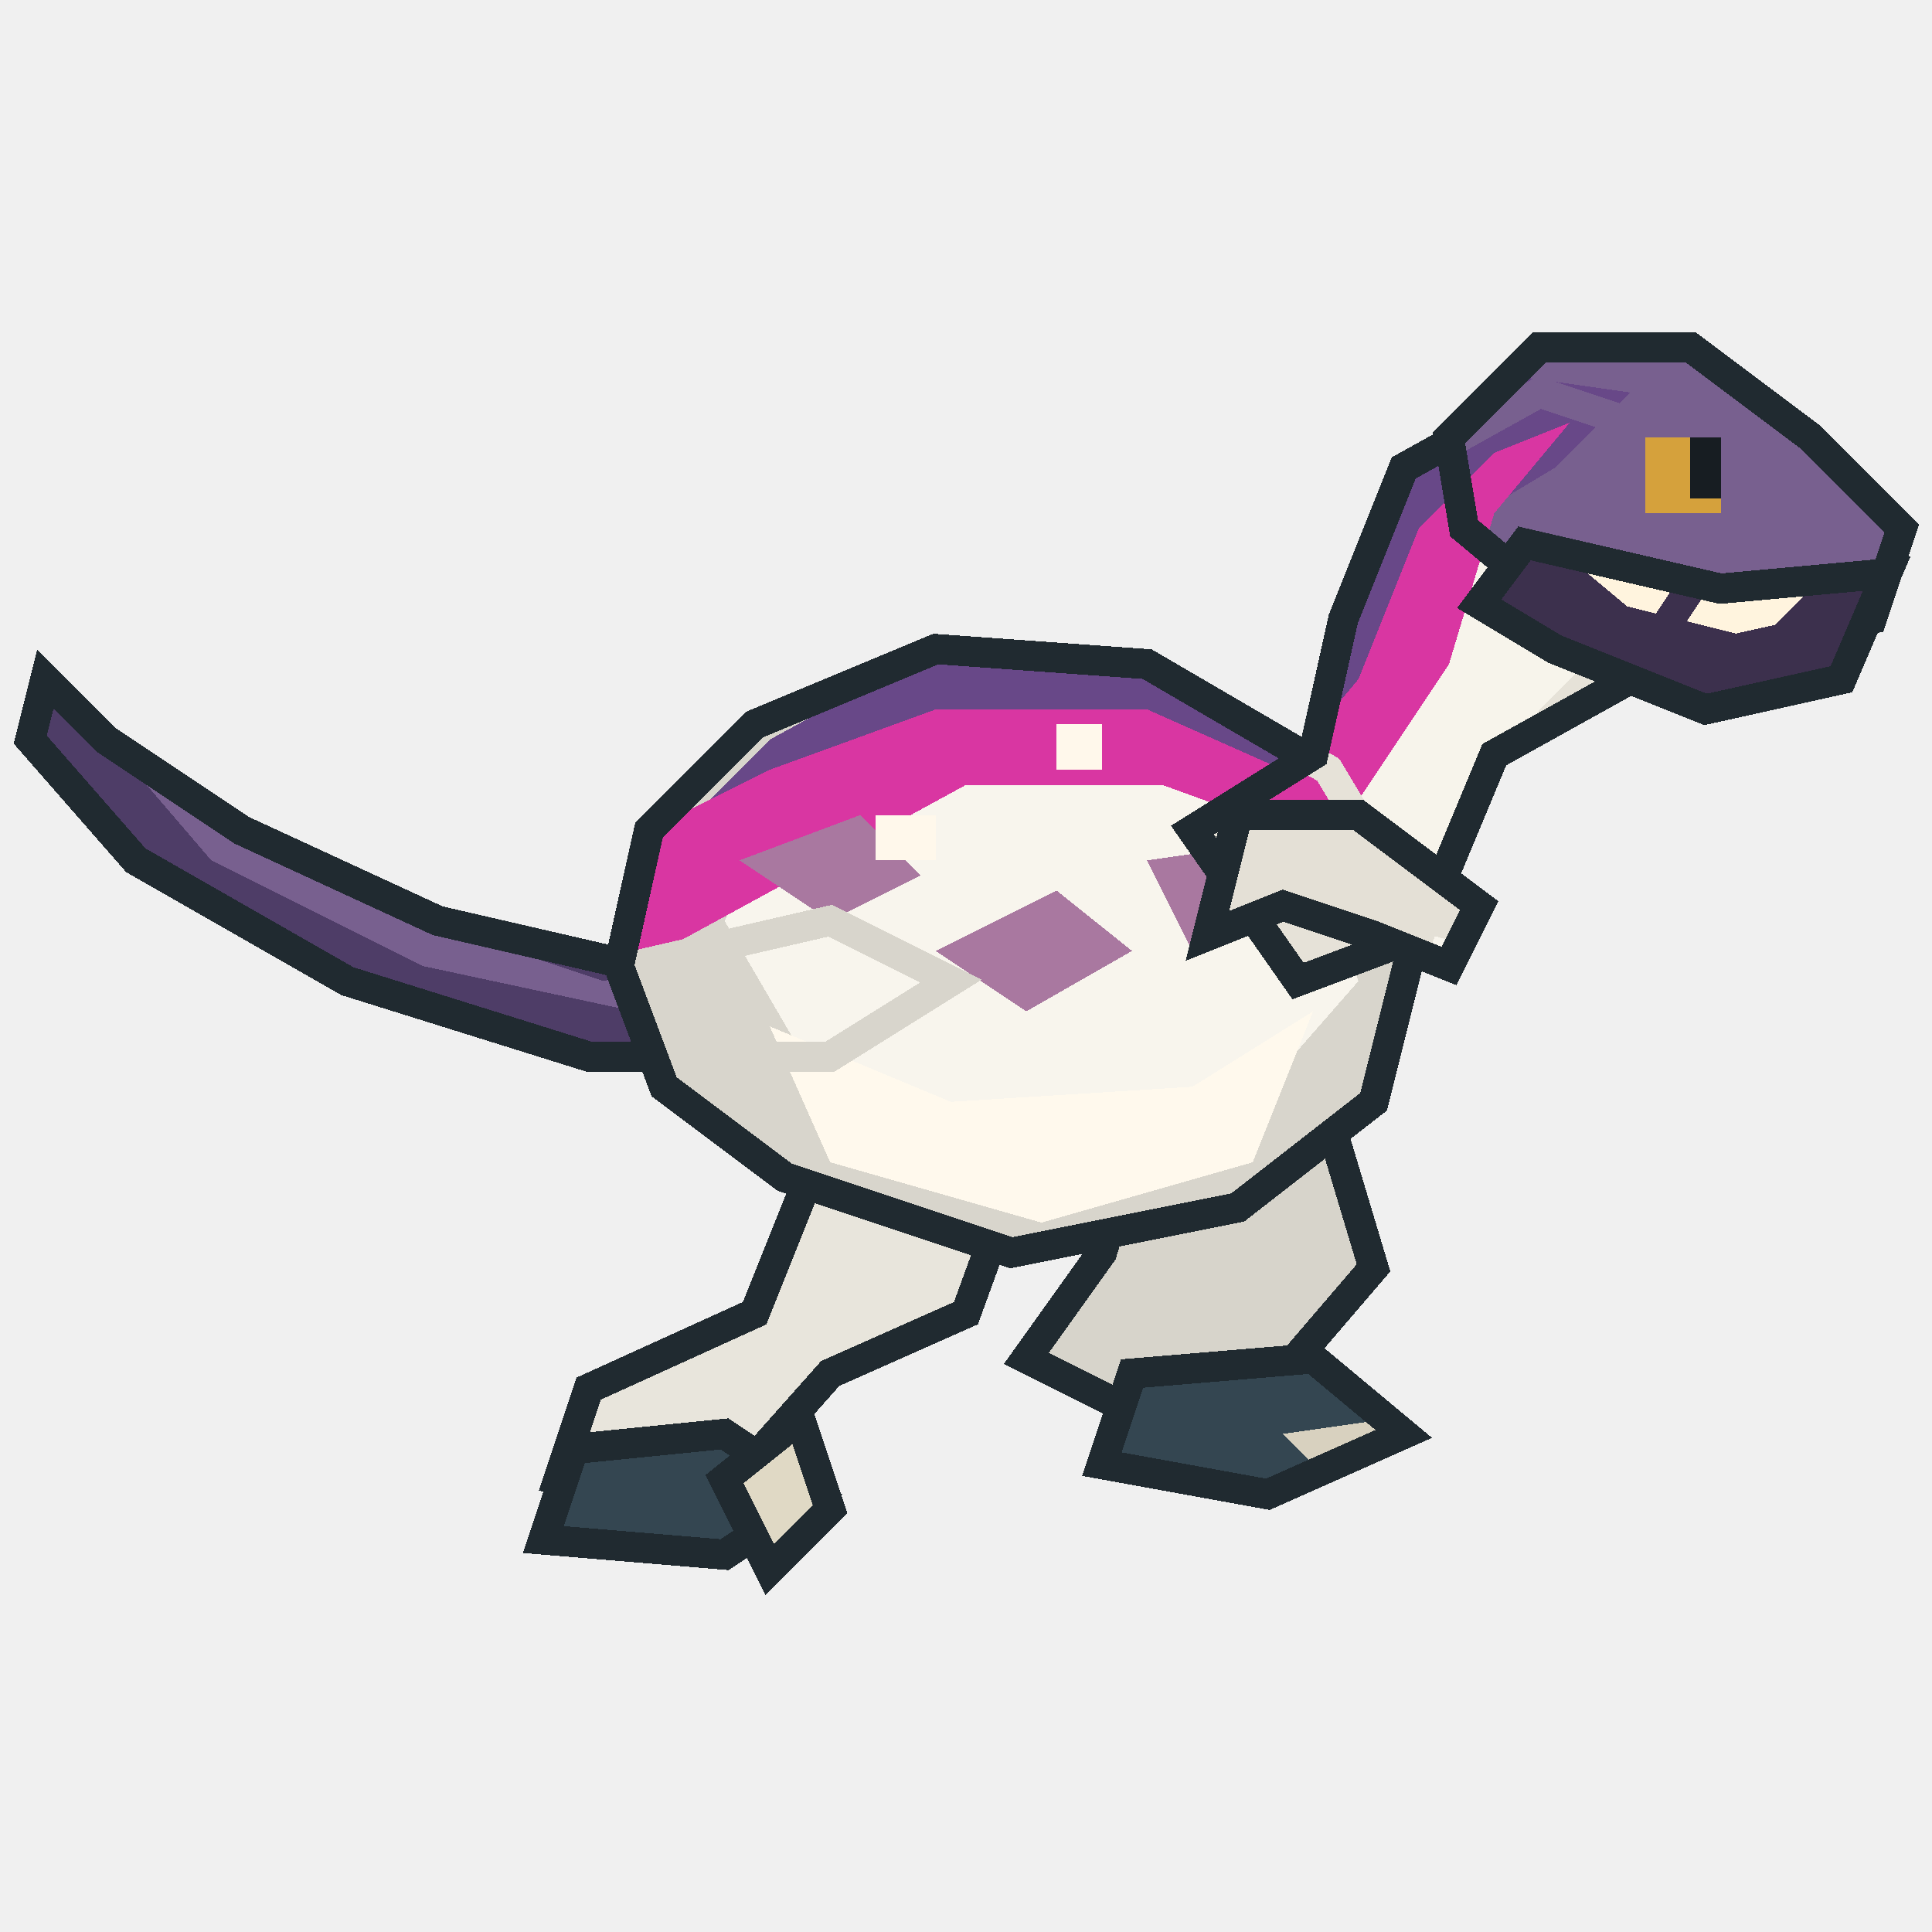
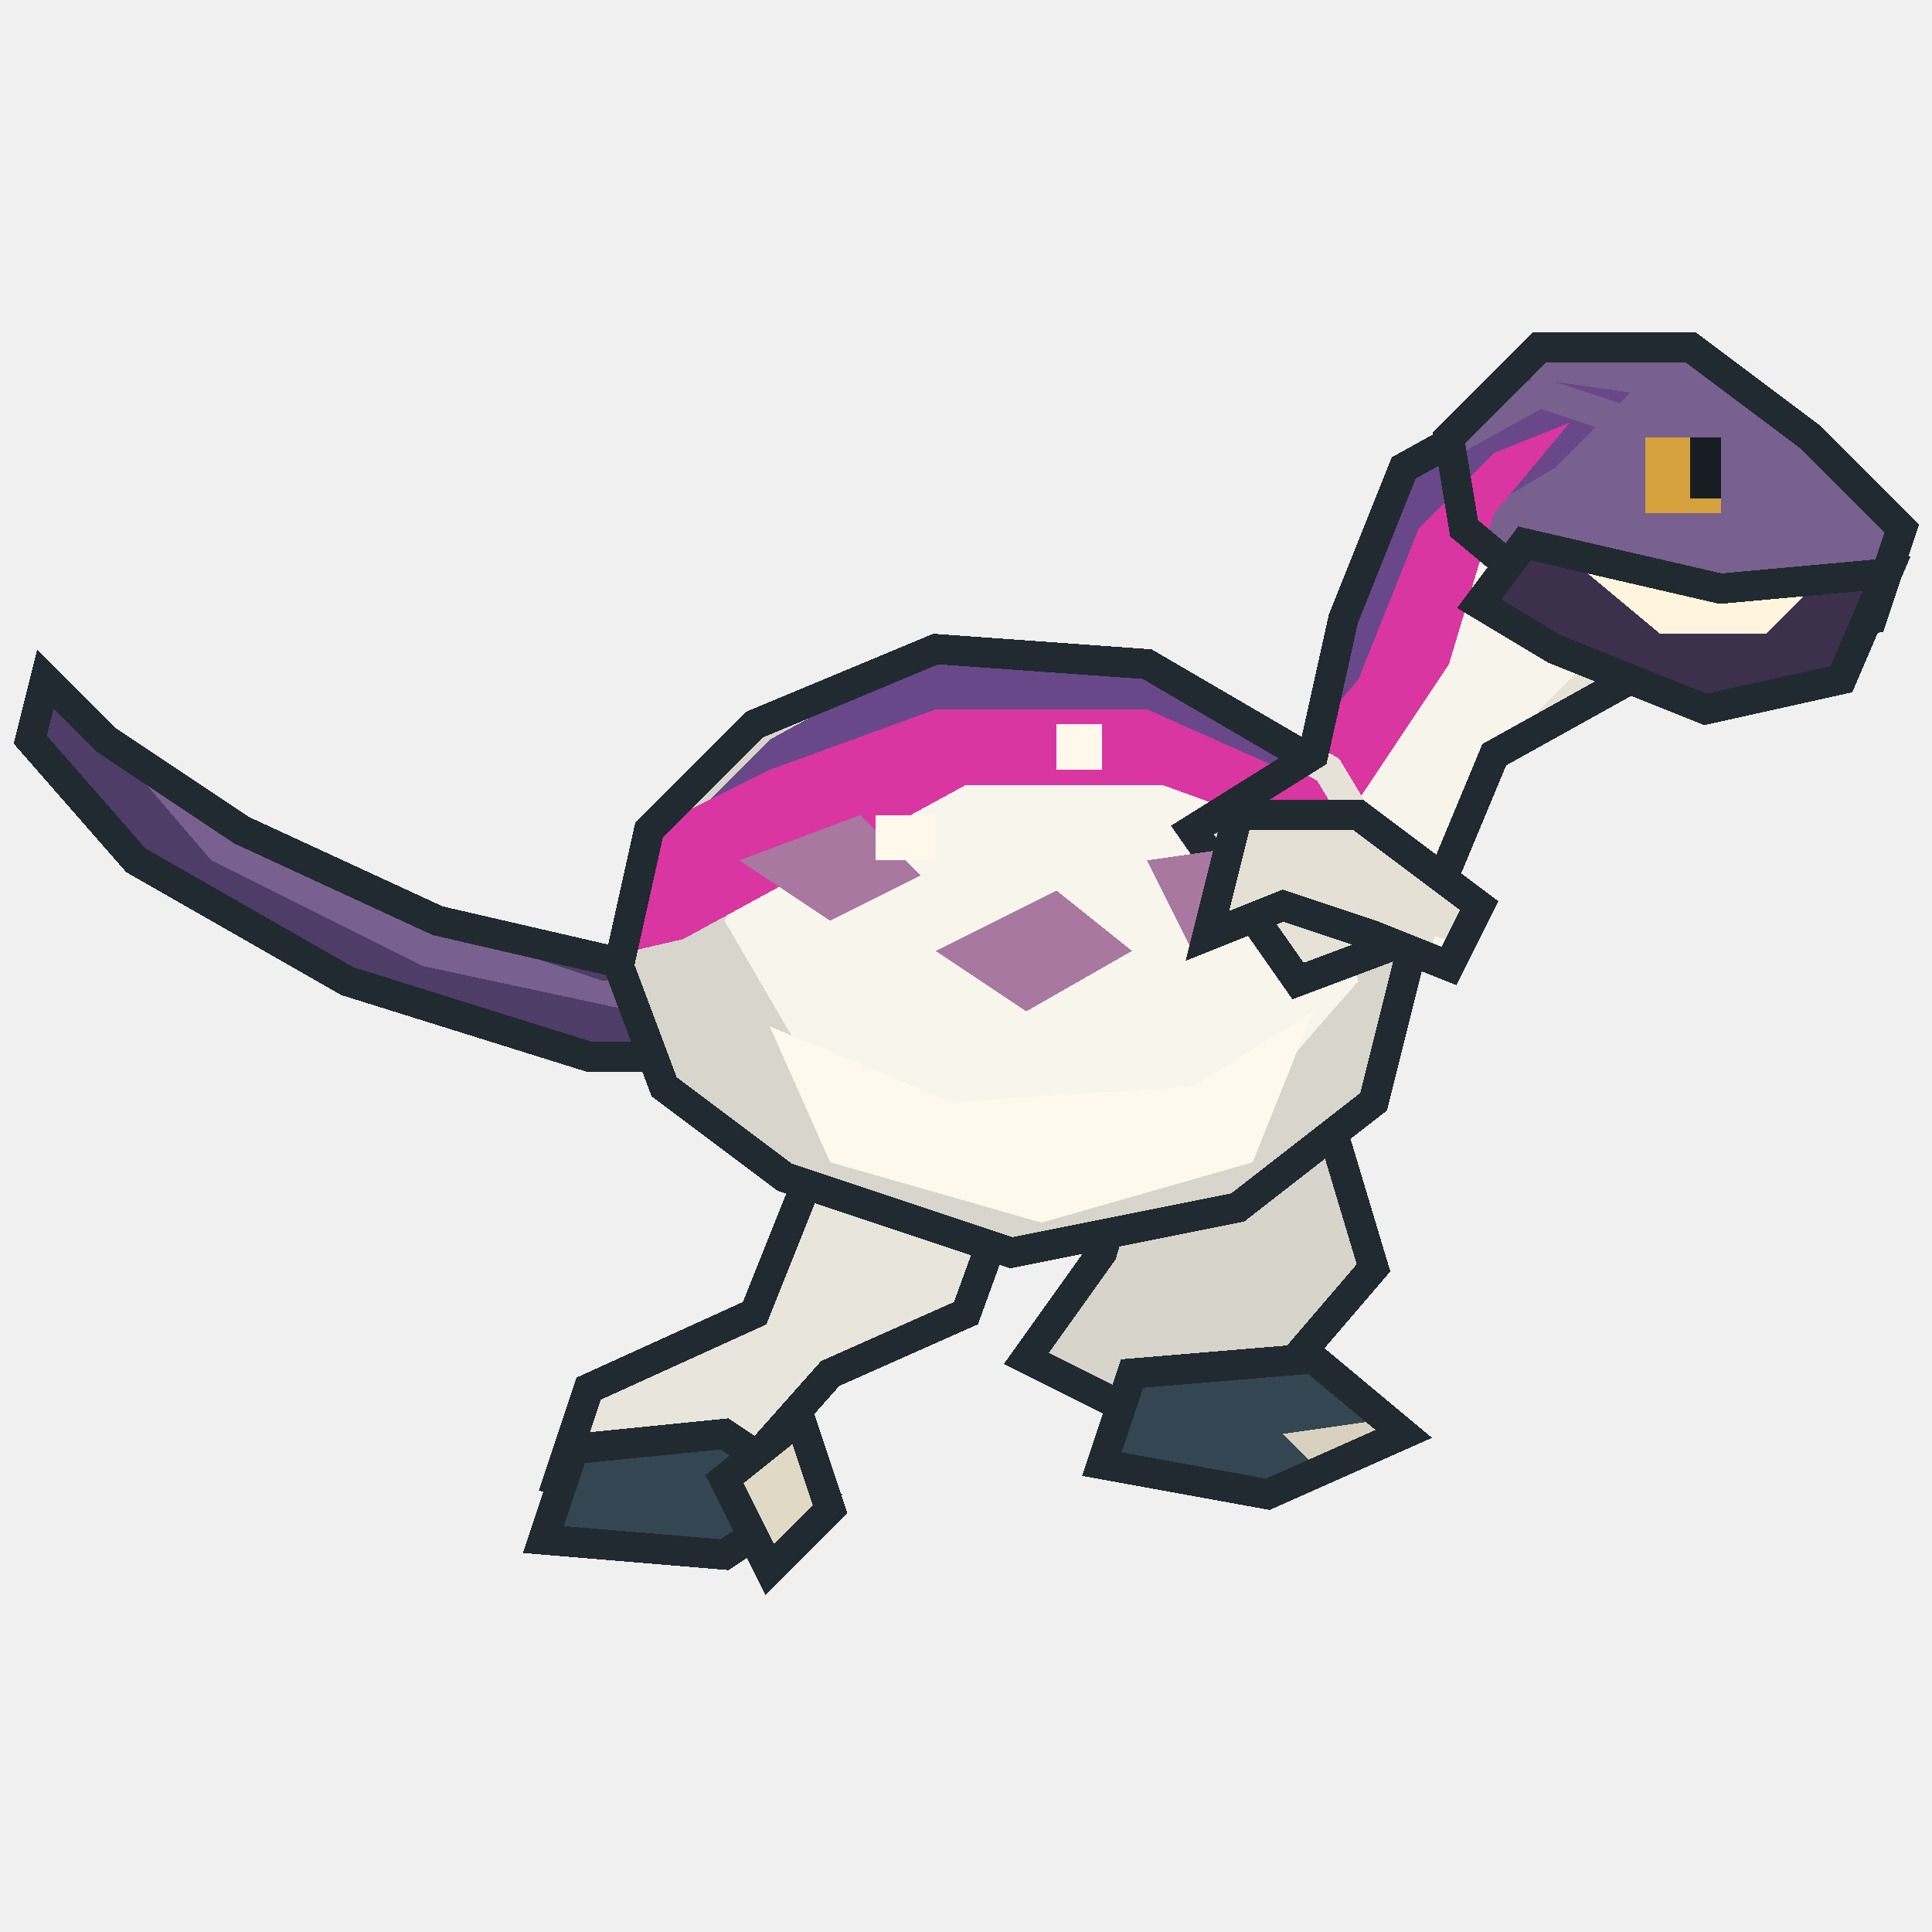
<svg xmlns="http://www.w3.org/2000/svg" viewBox="0 0 128 128" shape-rendering="crispEdges" role="img" aria-label="Violeta" data-character="Violeta" data-species="Velociraptor" data-age="adult" data-sex="female" data-lineage="Rosa" data-hide="white" data-back="purple" data-dorsal-stripe="magenta" data-eye="gold-ochre" data-origin="Jurassic World" data-pose="jump">
  <g>
    <g stroke="#202a30" stroke-width="2" stroke-linejoin="miter">
      <defs>
-         <mask id="dino-outline-mask-2" maskUnits="userSpaceOnUse" x="0" y="0" width="128" height="128" style="mask-type:luminance">
+         <mask id="dino-ink-mask-1" maskUnits="userSpaceOnUse" x="0" y="0" width="128" height="128" style="mask-type:luminance">
          <g fill="#ffffff" stroke="none">
-             <polygon points="56,72 68,76 64,87 55,91 47,100 37,98 39,92 50,87" />
-             <polygon points="76,73 88,74 91,84 85,91 76,94 68,90 73,83" />
-             <polygon points="38,96 48,95 54,99 48,103 36,102" />
-             <polygon points="75,91 87,90 93,95 84,99 73,97" />
-             <polygon points="48,98 53,94 55,100 51,104" />
+             <polygon points="56,72 68,76 64,87 55,91 47,100 37,98 39,92 50,87" fill="#ffffff" stroke="none" />
+             <polygon points="76,73 88,74 91,84 85,91 76,94 68,90 73,83" fill="#ffffff" stroke="none" />
+             <polygon points="38,96 48,95 54,99 48,103 36,102" fill="#ffffff" stroke="none" />
+             <polygon points="75,91 87,90 93,95 84,99 73,97" fill="#ffffff" stroke="none" />
+             <polygon points="48,98 53,94 55,100 51,104" fill="#ffffff" stroke="none" />
+             <polygon points="55,61 42,64 29,61 16,55 7,49 3,45 2,49 9,57 23,65 39,70 55,70 63,65" fill="#ffffff" stroke="none" />
+             <polygon points="41,64 43,55 50,48 62,43 76,44 88,51 94,61 91,73 82,80 67,83 52,78 44,72" fill="#ffffff" stroke="none" />
+             <polygon points="79,55 87,50 89,41 93,31 102,26 111,29 114,36 108,45 99,50 94,62 86,65" fill="#ffffff" stroke="none" />
+             <polygon points="96,29 102,23 112,23 120,29 126,35 124,41 115,43 103,40 97,35" fill="#ffffff" stroke="none" />
+             <polygon points="101,36 114,39 125,38 122,45 113,47 103,43 98,40" fill="#ffffff" stroke="none" />
+             <polygon points="82,54 90,54 98,60 96,64 91,62 85,60 80,62" fill="#ffffff" stroke="none" />
          </g>
          <polygon points="56,72 68,76 64,87 55,91 47,100 37,98 39,92 50,87" fill="none" stroke="#000000" stroke-width="2" stroke-linejoin="miter" />
          <polygon points="76,73 88,74 91,84 85,91 76,94 68,90 73,83" fill="none" stroke="#000000" stroke-width="2" stroke-linejoin="miter" />
          <polygon points="38,96 48,95 54,99 48,103 36,102" fill="none" stroke="#000000" stroke-width="2" stroke-linejoin="miter" />
          <polygon points="75,91 87,90 93,95 84,99 73,97" fill="none" stroke="#000000" stroke-width="2" stroke-linejoin="miter" />
          <polygon points="48,98 53,94 55,100 51,104" fill="none" stroke="#000000" stroke-width="2" stroke-linejoin="miter" />
-         </mask>
-       </defs>
-       <polygon points="56,72 68,76 64,87 55,91 47,100 37,98 39,92 50,87" fill="#e8e5dc" />
-       <polygon points="76,73 88,74 91,84 85,91 76,94 68,90 73,83" fill="#d7d4cb" />
-       <polygon points="38,96 48,95 54,99 48,103 36,102" fill="#344651" />
-       <polygon points="75,91 87,90 93,95 84,99 73,97" fill="#344651" />
-       <polygon points="48,98 53,94 55,100 51,104" fill="#e0d9c5" />
-       <polygon points="85,95 92,94 96,98 90,100" fill="#d8d1bf" stroke="none" mask="url(#dino-outline-mask-2)" />
-     </g>
-     <g stroke="#202a30" stroke-width="2" stroke-linejoin="miter">
-       <defs>
-         <mask id="dino-outline-mask-3" maskUnits="userSpaceOnUse" x="0" y="0" width="128" height="128" style="mask-type:luminance">
-           <g fill="#ffffff" stroke="none">
-             <polygon points="55,61 42,64 29,61 16,55 7,49 3,45 2,49 9,57 23,65 39,70 55,70 63,65" />
-             <polygon points="41,64 43,55 50,48 62,43 76,44 88,51 94,61 91,73 82,80 67,83 52,78 44,72" />
-             <polygon points="79,55 87,50 89,41 93,31 102,26 111,29 114,36 108,45 99,50 94,62 86,65" />
-             <polygon points="96,29 102,23 112,23 120,29 126,35 124,41 115,43 103,40 97,35" />
-             <polygon points="101,36 114,39 125,38 122,45 113,47 103,43 98,40" />
-             <polygon points="82,54 90,54 98,60 96,64 91,62 85,60 80,62" />
-           </g>
          <polygon points="55,61 42,64 29,61 16,55 7,49 3,45 2,49 9,57 23,65 39,70 55,70 63,65" fill="none" stroke="#000000" stroke-width="2" stroke-linejoin="miter" />
          <polygon points="41,64 43,55 50,48 62,43 76,44 88,51 94,61 91,73 82,80 67,83 52,78 44,72" fill="none" stroke="#000000" stroke-width="2" stroke-linejoin="miter" />
          <polygon points="79,55 87,50 89,41 93,31 102,26 111,29 114,36 108,45 99,50 94,62 86,65" fill="none" stroke="#000000" stroke-width="2" stroke-linejoin="miter" />
          <polygon points="96,29 102,23 112,23 120,29 126,35 124,41 115,43 103,40 97,35" fill="none" stroke="#000000" stroke-width="2" stroke-linejoin="miter" />
          <polygon points="101,36 114,39 125,38 122,45 113,47 103,43 98,40" fill="none" stroke="#000000" stroke-width="2" stroke-linejoin="miter" />
          <polygon points="82,54 90,54 98,60 96,64 91,62 85,60 80,62" fill="none" stroke="#000000" stroke-width="2" stroke-linejoin="miter" />
        </mask>
      </defs>
+       <polygon points="56,72 68,76 64,87 55,91 47,100 37,98 39,92 50,87" fill="#e8e5dc" />
+       <polygon points="76,73 88,74 91,84 85,91 76,94 68,90 73,83" fill="#d7d4cb" />
+       <polygon points="38,96 48,95 54,99 48,103 36,102" fill="#344651" />
+       <polygon points="75,91 87,90 93,95 84,99 73,97" fill="#344651" />
+       <polygon points="48,98 53,94 55,100 51,104" fill="#e0d9c5" />
+       <polygon points="85,95 92,94 96,98 90,100" fill="#d8d1bf" stroke="none" mask="url(#dino-ink-mask-1)" />
+     </g>
+     <g stroke="#202a30" stroke-width="2" stroke-linejoin="miter">
+       <defs>
+         <mask id="dino-ink-mask-2" maskUnits="userSpaceOnUse" x="0" y="0" width="128" height="128" style="mask-type:luminance">
+           <g fill="#ffffff" stroke="none">
+             <polygon points="56,72 68,76 64,87 55,91 47,100 37,98 39,92 50,87" fill="#ffffff" stroke="none" />
+             <polygon points="76,73 88,74 91,84 85,91 76,94 68,90 73,83" fill="#ffffff" stroke="none" />
+             <polygon points="38,96 48,95 54,99 48,103 36,102" fill="#ffffff" stroke="none" />
+             <polygon points="75,91 87,90 93,95 84,99 73,97" fill="#ffffff" stroke="none" />
+             <polygon points="48,98 53,94 55,100 51,104" fill="#ffffff" stroke="none" />
+             <polygon points="55,61 42,64 29,61 16,55 7,49 3,45 2,49 9,57 23,65 39,70 55,70 63,65" fill="#ffffff" stroke="none" />
+             <polygon points="41,64 43,55 50,48 62,43 76,44 88,51 94,61 91,73 82,80 67,83 52,78 44,72" fill="#ffffff" stroke="none" />
+             <polygon points="79,55 87,50 89,41 93,31 102,26 111,29 114,36 108,45 99,50 94,62 86,65" fill="#ffffff" stroke="none" />
+             <polygon points="96,29 102,23 112,23 120,29 126,35 124,41 115,43 103,40 97,35" fill="#ffffff" stroke="none" />
+             <polygon points="101,36 114,39 125,38 122,45 113,47 103,43 98,40" fill="#ffffff" stroke="none" />
+             <polygon points="82,54 90,54 98,60 96,64 91,62 85,60 80,62" fill="#ffffff" stroke="none" />
+           </g>
+           <polygon points="56,72 68,76 64,87 55,91 47,100 37,98 39,92 50,87" fill="none" stroke="#000000" stroke-width="2" stroke-linejoin="miter" />
+           <polygon points="76,73 88,74 91,84 85,91 76,94 68,90 73,83" fill="none" stroke="#000000" stroke-width="2" stroke-linejoin="miter" />
+           <polygon points="38,96 48,95 54,99 48,103 36,102" fill="none" stroke="#000000" stroke-width="2" stroke-linejoin="miter" />
+           <polygon points="75,91 87,90 93,95 84,99 73,97" fill="none" stroke="#000000" stroke-width="2" stroke-linejoin="miter" />
+           <polygon points="48,98 53,94 55,100 51,104" fill="none" stroke="#000000" stroke-width="2" stroke-linejoin="miter" />
+           <polygon points="55,61 42,64 29,61 16,55 7,49 3,45 2,49 9,57 23,65 39,70 55,70 63,65" fill="none" stroke="#000000" stroke-width="2" stroke-linejoin="miter" />
+           <polygon points="41,64 43,55 50,48 62,43 76,44 88,51 94,61 91,73 82,80 67,83 52,78 44,72" fill="none" stroke="#000000" stroke-width="2" stroke-linejoin="miter" />
+           <polygon points="79,55 87,50 89,41 93,31 102,26 111,29 114,36 108,45 99,50 94,62 86,65" fill="none" stroke="#000000" stroke-width="2" stroke-linejoin="miter" />
+           <polygon points="96,29 102,23 112,23 120,29 126,35 124,41 115,43 103,40 97,35" fill="none" stroke="#000000" stroke-width="2" stroke-linejoin="miter" />
+           <polygon points="101,36 114,39 125,38 122,45 113,47 103,43 98,40" fill="none" stroke="#000000" stroke-width="2" stroke-linejoin="miter" />
+           <polygon points="82,54 90,54 98,60 96,64 91,62 85,60 80,62" fill="none" stroke="#000000" stroke-width="2" stroke-linejoin="miter" />
+         </mask>
+         <mask id="dino-ink-mask-3" maskUnits="userSpaceOnUse" x="0" y="0" width="128" height="128" style="mask-type:luminance">
+           <g fill="#ffffff" stroke="none">
+             <polygon points="41,64 43,55 50,48 62,43 76,44 88,51 94,61 91,73 82,80 67,83 52,78 44,72" fill="#ffffff" stroke="none" />
+           </g>
+           <polygon points="41,64 43,55 50,48 62,43 76,44 88,51 94,61 91,73 82,80 67,83 52,78 44,72" fill="none" stroke="#000000" stroke-width="2" stroke-linejoin="miter" />
+         </mask>
+         <mask id="dino-ink-mask-4" maskUnits="userSpaceOnUse" x="0" y="0" width="128" height="128" style="mask-type:luminance">
+           <g fill="#ffffff" stroke="none">
+             <polygon points="101,36 114,39 125,38 122,45 113,47 103,43 98,40" fill="#ffffff" stroke="none" />
+           </g>
+           <polygon points="101,36 114,39 125,38 122,45 113,47 103,43 98,40" fill="none" stroke="#000000" stroke-width="2" stroke-linejoin="miter" />
+         </mask>
+         <mask id="dino-ink-mask-5" maskUnits="userSpaceOnUse" x="0" y="0" width="128" height="128" style="mask-type:luminance">
+           <g fill="#ffffff" stroke="none">
+             <polygon points="96,29 102,23 112,23 120,29 126,35 124,41 115,43 103,40 97,35" fill="#ffffff" stroke="none" />
+           </g>
+           <polygon points="96,29 102,23 112,23 120,29 126,35 124,41 115,43 103,40 97,35" fill="none" stroke="#000000" stroke-width="2" stroke-linejoin="miter" />
+         </mask>
+       </defs>
      <polygon points="55,61 42,64 29,61 16,55 7,49 3,45 2,49 9,57 23,65 39,70 55,70 63,65" fill="#4e3d67" />
-       <polygon points="53,61 40,65 28,61 16,55 8,50 14,57 28,64 42,67 55,66" fill="#78608f" stroke="none" mask="url(#dino-outline-mask-3)" />
+       <polygon points="53,61 40,65 28,61 16,55 8,50 14,57 28,64 42,67 55,66" fill="#78608f" stroke="none" mask="url(#dino-ink-mask-2)" />
      <polygon points="41,64 43,55 50,48 62,43 76,44 88,51 94,61 91,73 82,80 67,83 52,78 44,72" fill="#d8d5cc" />
-       <polygon points="48,61 53,52 65,48 78,49 87,56 90,65 83,73 69,77 55,73" fill="#f8f5ed" stroke="none" mask="url(#dino-outline-mask-3)" />
-       <polygon points="51,68 63,73 79,72 87,67 83,77 69,81 55,77" fill="#fff9ed" stroke="none" mask="url(#dino-outline-mask-3)" />
+       <polygon points="48,61 53,52 65,48 78,49 87,56 90,65 83,73 69,77 55,73" fill="#f8f5ed" stroke="none" mask="url(#dino-ink-mask-3)" />
+       <polygon points="51,68 63,73 79,72 87,67 83,77 69,81 55,77" fill="#fff9ed" stroke="none" mask="url(#dino-ink-mask-3)" />
      <polygon points="79,55 87,50 89,41 93,31 102,26 111,29 114,36 108,45 99,50 94,62 86,65" fill="#e6e2d8" />
-       <polygon points="88,48 93,36 101,30 109,32 109,40 102,47 96,57 90,58" fill="#f7f4eb" stroke="none" mask="url(#dino-outline-mask-3)" />
+       <polygon points="88,48 93,36 101,30 109,32 109,40 102,47 96,57 90,58" fill="#f7f4eb" stroke="none" mask="url(#dino-ink-mask-2)" />
      <polygon points="96,29 102,23 112,23 120,29 126,35 124,41 115,43 103,40 97,35" fill="#78608f" />
      <polygon points="101,36 114,39 125,38 122,45 113,47 103,43 98,40" fill="#3c304d" />
-       <polygon points="104,37 112,39 120,39 117,42 110,42" fill="#fff4de" stroke="none" mask="url(#dino-outline-mask-3)" />
-       <polygon points="7,47 19,52 32,56 44,56 51,49 62,43 76,43 86,47 91,38 94,29 101,25 108,26 103,31 98,34 94,45 88,54 78,49 64,48 54,54 45,62 31,61 17,55" fill="#684888" stroke="none" mask="url(#dino-outline-mask-3)" />
-       <polygon points="13,49 28,55 41,56 51,51 62,47 76,47 85,51 90,45 94,35 99,30 104,28 99,34 96,44 88,56 77,52 64,52 53,58 42,64 28,60" fill="#d936a2" stroke="none" mask="url(#dino-outline-mask-3)" />
-       <polygon points="49,57 57,54 61,58 55,61" fill="#a978a0" stroke="none" mask="url(#dino-outline-mask-3)" />
-       <polygon points="62,63 70,59 75,63 68,67" fill="#a978a0" stroke="none" mask="url(#dino-outline-mask-3)" />
-       <polygon points="76,57 83,56 86,60 79,63" fill="#a978a0" stroke="none" mask="url(#dino-outline-mask-3)" />
+       <polygon points="104,37 112,39 120,39 117,42 110,42" fill="#fff4de" stroke="none" mask="url(#dino-ink-mask-4)" />
+       <polygon points="7,47 19,52 32,56 44,56 51,49 62,43 76,43 86,47 91,38 94,29 101,25 108,26 103,31 98,34 94,45 88,54 78,49 64,48 54,54 45,62 31,61 17,55" fill="#684888" stroke="none" mask="url(#dino-ink-mask-2)" />
+       <polygon points="13,49 28,55 41,56 51,51 62,47 76,47 85,51 90,45 94,35 99,30 104,28 99,34 96,44 88,56 77,52 64,52 53,58 42,64 28,60" fill="#d936a2" stroke="none" mask="url(#dino-ink-mask-2)" />
+       <polygon points="49,57 57,54 61,58 55,61" fill="#a978a0" stroke="none" mask="url(#dino-ink-mask-3)" />
+       <polygon points="62,63 70,59 75,63 68,67" fill="#a978a0" stroke="none" mask="url(#dino-ink-mask-3)" />
+       <polygon points="76,57 83,56 86,60 79,63" fill="#a978a0" stroke="none" mask="url(#dino-ink-mask-3)" />
      <polygon points="82,54 90,54 98,60 96,64 91,62 85,60 80,62" fill="#e4e0d6" />
-       <polygon points="95,62 102,64 105,68 102,69 98,66 93,67" fill="#f8f5ed" stroke="none" mask="url(#dino-outline-mask-3)" />
-       <polygon points="96,64 104,65 108,68 104,69 99,67" fill="#d8d5cc" stroke="none" mask="url(#dino-outline-mask-3)" />
-       <polygon points="100,66 107,67 110,70 106,70 102,69" fill="#fff6e6" stroke="none" mask="url(#dino-outline-mask-3)" />
-       <rect x="109" y="29" width="5" height="5" fill="#d5a13c" stroke="none" />
-       <rect x="112" y="29" width="2" height="4" fill="#171d22" stroke="none" />
-       <rect x="58" y="54" width="4" height="3" fill="#fff8eb" stroke="none" />
-       <rect x="70" y="48" width="3" height="3" fill="#fff8eb" stroke="none" />
+       <polygon points="95,62 102,64 105,68 102,69 98,66 93,67" fill="#f8f5ed" stroke="none" mask="url(#dino-ink-mask-2)" />
+       <polygon points="96,64 104,65 108,68 104,69 99,67" fill="#d8d5cc" stroke="none" mask="url(#dino-ink-mask-2)" />
+       <polygon points="100,66 107,67 110,70 106,70 102,69" fill="#fff6e6" stroke="none" mask="url(#dino-ink-mask-2)" />
+       <rect x="109" y="29" width="5" height="5" fill="#d5a13c" stroke="none" mask="url(#dino-ink-mask-5)" />
+       <rect x="112" y="29" width="2" height="4" fill="#171d22" stroke="none" mask="url(#dino-ink-mask-5)" />
+       <rect x="58" y="54" width="4" height="3" fill="#fff8eb" stroke="none" mask="url(#dino-ink-mask-3)" />
+       <rect x="70" y="48" width="3" height="3" fill="#fff8eb" stroke="none" mask="url(#dino-ink-mask-3)" />
    </g>
  </g>
</svg>
